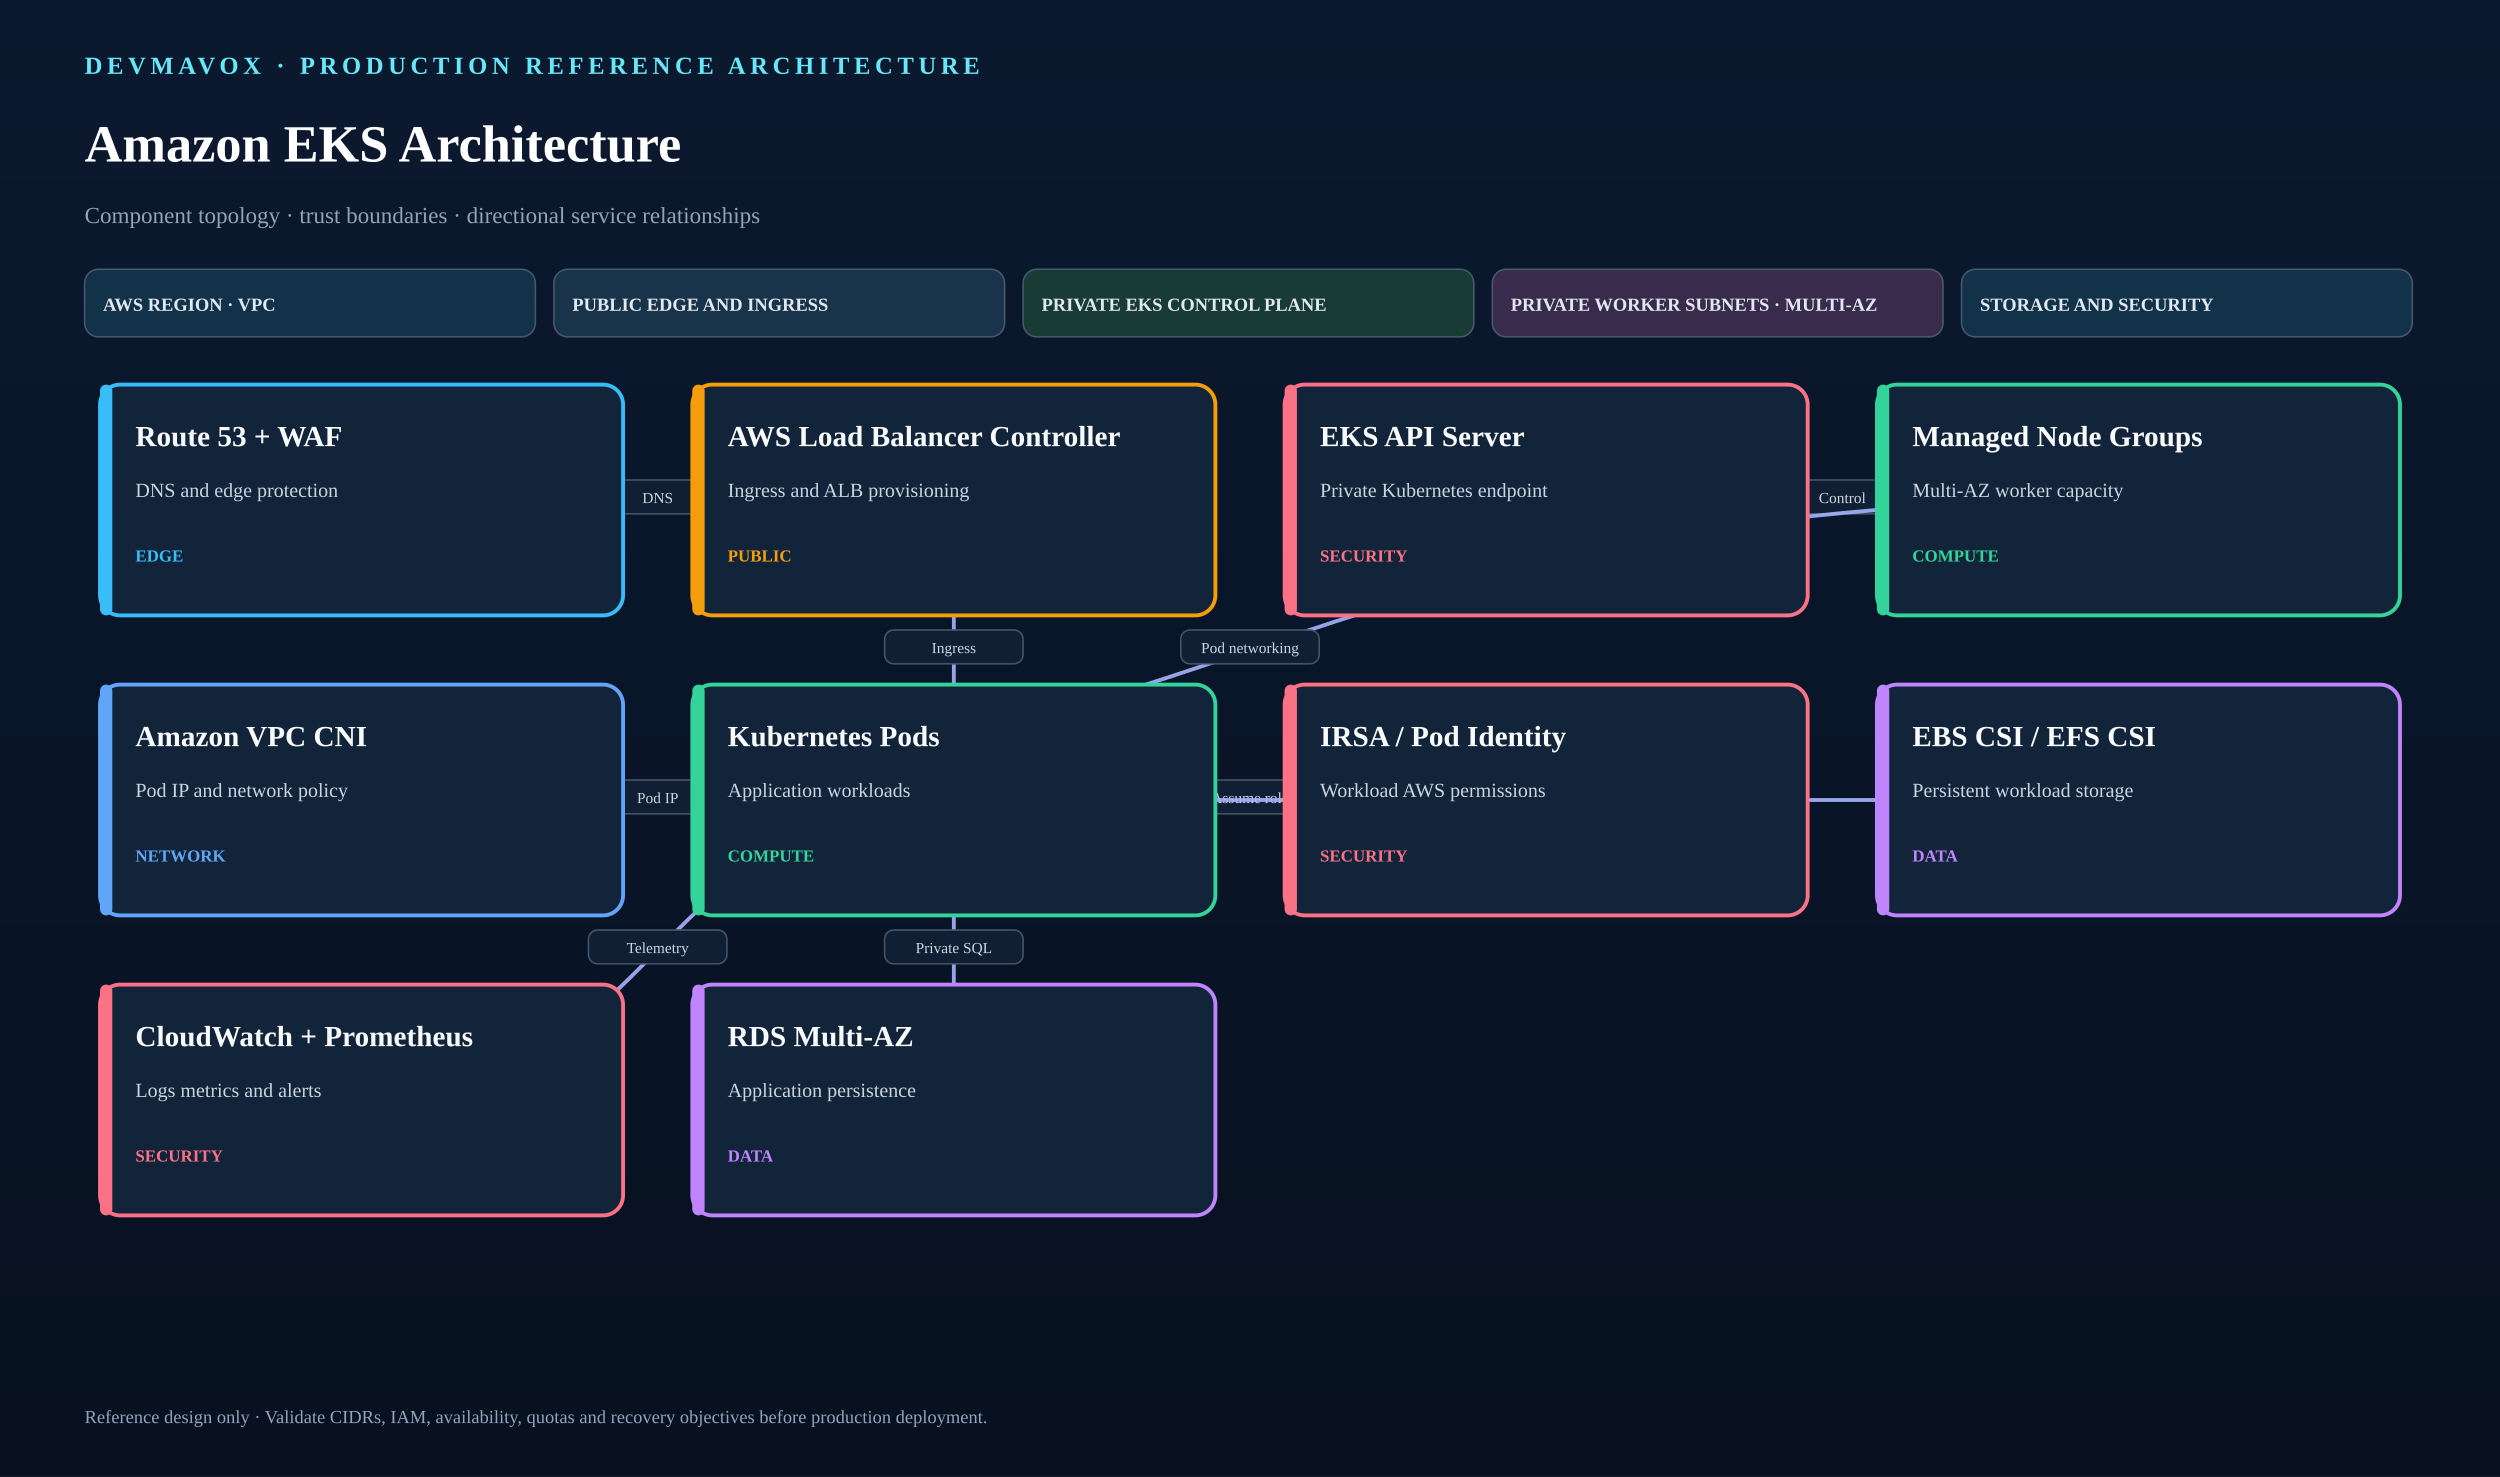
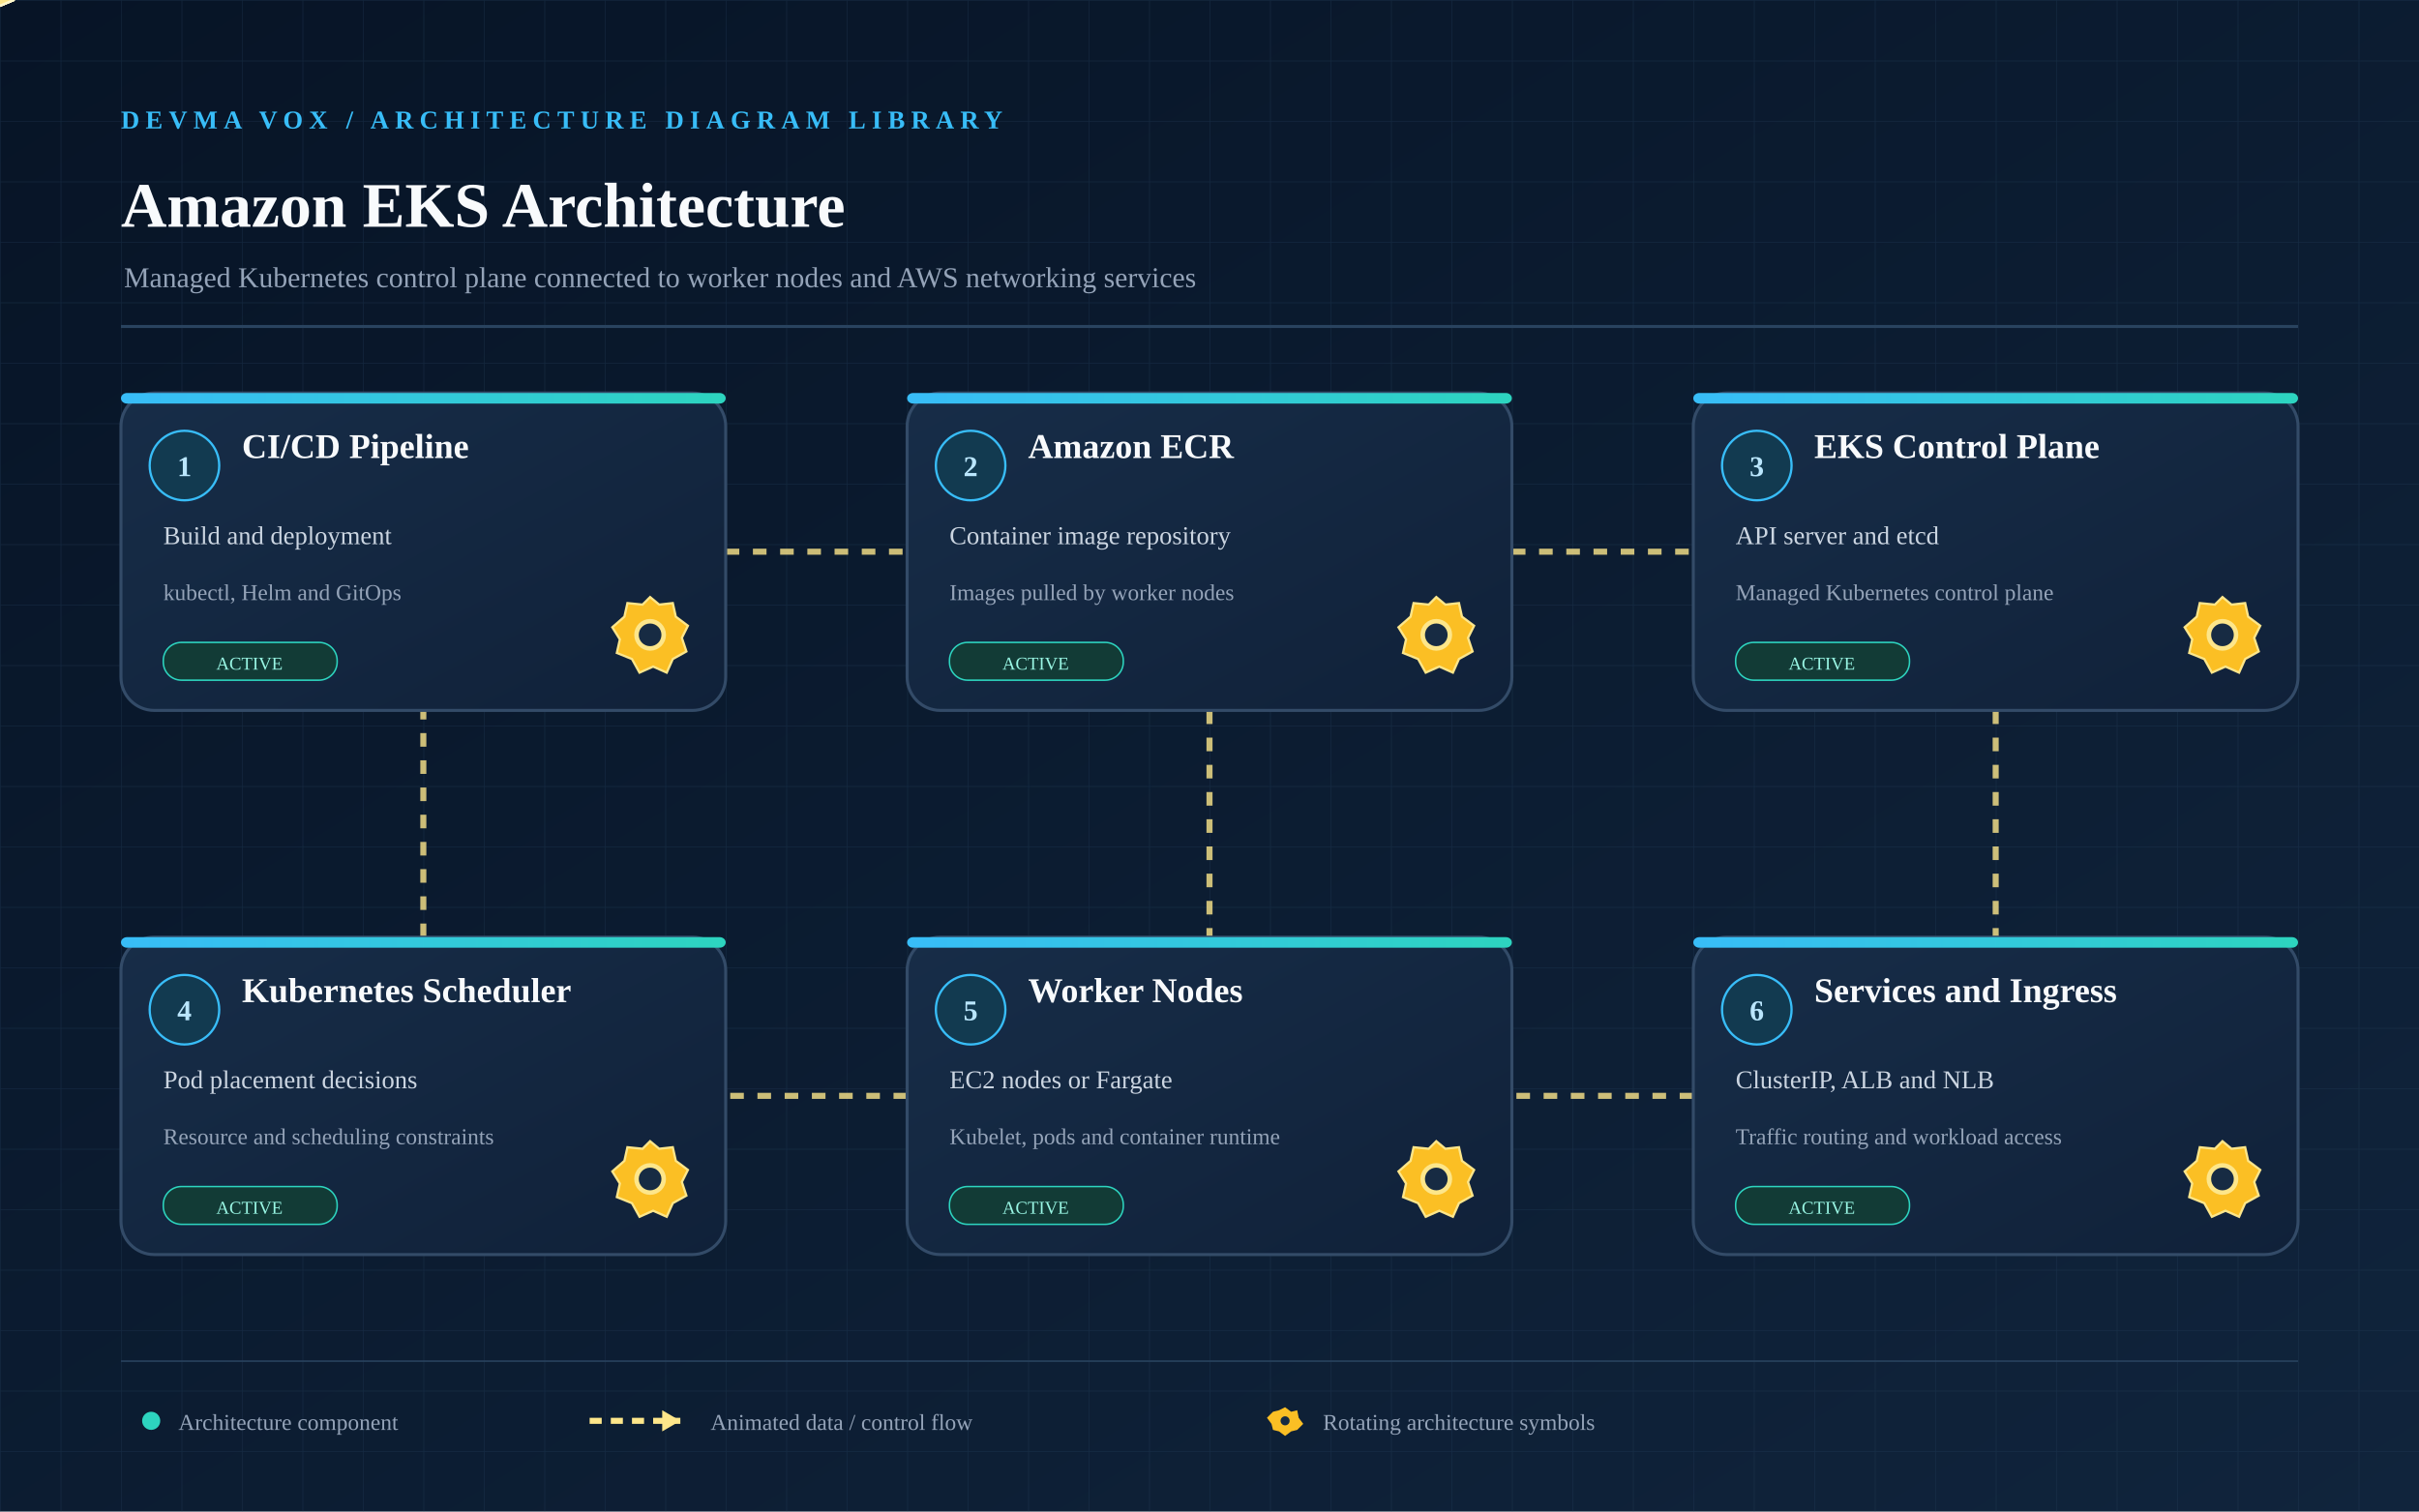
- <svg xmlns="http://www.w3.org/2000/svg" width="1625" height="960" viewBox="0 0 1625 960">
+ <svg xmlns="http://www.w3.org/2000/svg" width="1600" height="1000" viewBox="0 0 1600 1000">
  <defs>
-     <linearGradient id="bg" x2="0" y2="1">
-       <stop stop-color="#0b1930" />
-       <stop offset="1" stop-color="#07111f" />
+     <linearGradient id="background" x1="0" y1="0" x2="1" y2="1">
+       <stop offset="0" stop-color="#071426" />
+       <stop offset="1" stop-color="#10243C" />
    </linearGradient>
-     <marker id="arr" markerWidth="10" markerHeight="10" refX="8" refY="4" orient="auto">
-       <path d="M0 0 L0 8 L9 4Z" fill="#cbd5e1" />
-     </marker>
+     <linearGradient id="card" x1="0" y1="0" x2="1" y2="1">
+       <stop offset="0" stop-color="#172D48" />
+       <stop offset="1" stop-color="#102139" />
+     </linearGradient>
+     <linearGradient id="accent">
+       <stop offset="0" stop-color="#38BDF8" />
+       <stop offset="1" stop-color="#2DD4BF" />
+     </linearGradient>
+     <pattern id="grid" width="40" height="40" patternUnits="userSpaceOnUse">
+       <path d="M40 0H0V40" fill="none" stroke="#24415E" stroke-width="1" opacity=".35" />
+     </pattern>
  </defs>
-   <rect width="100%" height="100%" fill="url(#bg)" />
-   <text x="55" y="48" fill="#67e8f9" font-size="16" font-weight="700" letter-spacing="3">DEVMAVOX · PRODUCTION REFERENCE ARCHITECTURE</text>
-   <text x="55" y="105" fill="white" font-size="34" font-weight="800">Amazon EKS Architecture</text>
-   <text x="55" y="145" fill="#94a3b8" font-size="15">Component topology · trust boundaries · directional service relationships</text>
-   <rect x="55" y="175" width="293" height="44" rx="9" fill="#12324a" stroke="#64748b" stroke-opacity=".65" />
-   <text x="67" y="202" fill="#e2e8f0" font-size="12" font-weight="700">AWS REGION · VPC</text>
-   <rect x="360" y="175" width="293" height="44" rx="9" fill="#19334b" stroke="#64748b" stroke-opacity=".65" />
-   <text x="372" y="202" fill="#e2e8f0" font-size="12" font-weight="700">PUBLIC EDGE AND INGRESS</text>
-   <rect x="665" y="175" width="293" height="44" rx="9" fill="#183b35" stroke="#64748b" stroke-opacity=".65" />
-   <text x="677" y="202" fill="#e2e8f0" font-size="12" font-weight="700">PRIVATE EKS CONTROL PLANE</text>
-   <rect x="970" y="175" width="293" height="44" rx="9" fill="#382b4c" stroke="#64748b" stroke-opacity=".65" />
-   <text x="982" y="202" fill="#e2e8f0" font-size="12" font-weight="700">PRIVATE WORKER SUBNETS · MULTI-AZ</text>
-   <rect x="1275" y="175" width="293" height="44" rx="9" fill="#12324a" stroke="#64748b" stroke-opacity=".65" />
-   <text x="1287" y="202" fill="#e2e8f0" font-size="12" font-weight="700">STORAGE AND SECURITY</text>
-   <path d="M 235 325 C 427.5 325, 427.5 325, 620 325" fill="none" stroke="#a5b4fc" stroke-width="2.5" marker-end="url(#arr)" opacity=".9" />
-   <rect x="382.5" y="312" width="90" height="22" rx="6" fill="#111f34" stroke="#475569" />
-   <text x="427.5" y="327" fill="#cbd5e1" text-anchor="middle" font-size="10">DNS</text>
-   <path d="M 620 325 C 620 325, 620 520, 620 520" fill="none" stroke="#a5b4fc" stroke-width="2.5" marker-end="url(#arr)" opacity=".9" />
-   <rect x="575" y="409.5" width="90" height="22" rx="6" fill="#111f34" stroke="#475569" />
-   <text x="620" y="424.5" fill="#cbd5e1" text-anchor="middle" font-size="10">Ingress</text>
-   <path d="M 1005 325 C 1197.5 325, 1197.5 325, 1390 325" fill="none" stroke="#a5b4fc" stroke-width="2.5" marker-end="url(#arr)" opacity=".9" />
-   <rect x="1152.5" y="312" width="90" height="22" rx="6" fill="#111f34" stroke="#475569" />
-   <text x="1197.5" y="327" fill="#cbd5e1" text-anchor="middle" font-size="10">Control</text>
-   <path d="M 1390 325 C 812.5 325, 812.5 520, 235 520" fill="none" stroke="#a5b4fc" stroke-width="2.5" marker-end="url(#arr)" opacity=".9" />
-   <rect x="767.5" y="409.5" width="90" height="22" rx="6" fill="#111f34" stroke="#475569" />
-   <text x="812.5" y="424.5" fill="#cbd5e1" text-anchor="middle" font-size="10">Pod networking</text>
-   <path d="M 235 520 C 427.5 520, 427.5 520, 620 520" fill="none" stroke="#a5b4fc" stroke-width="2.5" marker-end="url(#arr)" opacity=".9" />
-   <rect x="382.5" y="507" width="90" height="22" rx="6" fill="#111f34" stroke="#475569" />
-   <text x="427.5" y="522" fill="#cbd5e1" text-anchor="middle" font-size="10">Pod IP</text>
-   <path d="M 620 520 C 812.5 520, 812.5 520, 1005 520" fill="none" stroke="#a5b4fc" stroke-width="2.5" marker-end="url(#arr)" opacity=".9" />
-   <rect x="767.5" y="507" width="90" height="22" rx="6" fill="#111f34" stroke="#475569" />
-   <text x="812.5" y="522" fill="#cbd5e1" text-anchor="middle" font-size="10">Assume role</text>
-   <path d="M 620 520 C 1005 520, 1005 520, 1390 520" fill="none" stroke="#a5b4fc" stroke-width="2.5" marker-end="url(#arr)" opacity=".9" />
-   <rect x="960" y="507" width="90" height="22" rx="6" fill="#111f34" stroke="#475569" />
-   <text x="1005" y="522" fill="#cbd5e1" text-anchor="middle" font-size="10">Mount volume</text>
-   <path d="M 620 520 C 620 520, 620 715, 620 715" fill="none" stroke="#a5b4fc" stroke-width="2.5" marker-end="url(#arr)" opacity=".9" />
-   <rect x="575" y="604.5" width="90" height="22" rx="6" fill="#111f34" stroke="#475569" />
-   <text x="620" y="619.5" fill="#cbd5e1" text-anchor="middle" font-size="10">Private SQL</text>
-   <path d="M 620 520 C 427.5 520, 427.5 715, 235 715" fill="none" stroke="#a5b4fc" stroke-width="2.5" marker-end="url(#arr)" opacity=".9" />
-   <rect x="382.5" y="604.5" width="90" height="22" rx="6" fill="#111f34" stroke="#475569" />
-   <text x="427.5" y="619.5" fill="#cbd5e1" text-anchor="middle" font-size="10">Telemetry</text>
+   <rect width="1600" height="1000" fill="url(#background)" />
+   <rect width="1600" height="1000" fill="url(#grid)" />
+   <text x="80" y="85" font-size="17" font-weight="700" letter-spacing="4" fill="#38BDF8">DEVMA VOX  /  ARCHITECTURE DIAGRAM LIBRARY</text>
+   <text x="80" y="150" font-size="42" font-weight="800" fill="#F8FAFC">Amazon EKS Architecture</text>
+   <text x="82" y="190" font-size="19" fill="#94A3B8">Managed Kubernetes control plane connected to worker nodes and AWS networking services</text>
+   <rect x="80" y="215" width="1440" height="2" fill="#29435F" />
+   <path d="M480 365 H600" fill="none" stroke="#FDE68A" stroke-width="4" stroke-dasharray="9 9" opacity=".8" />
+   <path d="M1000 365 H1120" fill="none" stroke="#FDE68A" stroke-width="4" stroke-dasharray="9 9" opacity=".8" />
+   <path d="M1320 470 V620" fill="none" stroke="#FDE68A" stroke-width="4" stroke-dasharray="9 9" opacity=".8" />
+   <path d="M1120 725 H1000" fill="none" stroke="#FDE68A" stroke-width="4" stroke-dasharray="9 9" opacity=".8" />
+   <path d="M600 725 H480" fill="none" stroke="#FDE68A" stroke-width="4" stroke-dasharray="9 9" opacity=".8" />
+   <path d="M280 620 V470" fill="none" stroke="#FDE68A" stroke-width="4" stroke-dasharray="9 9" opacity=".8" />
+   <path d="M800 470 V620" fill="none" stroke="#FDE68A" stroke-width="4" stroke-dasharray="9 9" opacity=".8" />
  <g>
-     <rect x="65" y="250" width="340" height="150" rx="13" fill="#12243a" stroke="#38bdf8" stroke-width="2.5" />
-     <rect x="65" y="250" width="8" height="150" rx="4" fill="#38bdf8" />
-     <text x="88" y="290" fill="#f8fafc" font-size="19" font-weight="700">Route 53 + WAF</text>
-     <text x="88" y="323" fill="#cbd5e1" font-size="13">DNS and edge protection</text>
-     <text x="88" y="365" fill="#38bdf8" font-size="11" font-weight="700">EDGE</text>
+     <rect x="80" y="260" width="400" height="210" rx="22" fill="url(#card)" stroke="#334B68" stroke-width="2" />
+     <rect x="80" y="260" width="400" height="7" rx="4" fill="url(#accent)" />
+     <circle cx="122" cy="308" r="23" fill="#123A50" stroke="#38BDF8" stroke-width="1.5" />
+     <text x="122" y="315" text-anchor="middle" font-size="19" font-weight="bold" fill="#BAE6FD">1</text>
+     <text x="160" y="303" font-size="23" font-weight="700" fill="#F8FAFC">CI/CD Pipeline</text>
+     <text x="108" y="360" font-size="17" fill="#CBD5E1">Build and deployment</text>
+     <text x="108" y="397" font-size="15" fill="#94A3B8">kubectl, Helm and GitOps</text>
+     <rect x="108" y="425" width="115" height="25" rx="12" fill="#123B36" stroke="#2DD4BF" />
+     <text x="165" y="443" text-anchor="middle" font-size="12" fill="#99F6E4">ACTIVE</text>
+     <g transform="translate(430,420)">
+       <g class="rotor">
+         <path d="M0,-25 L6,-20 L15,-21 L17,-12 L25,-6 L21,2 L24,11 L15,16 L11,25 L2,21 L-7,25 L-12,16 L-22,12 L-20,3 L-25,-5 L-17,-12 L-15,-21 L-5,-20 Z" fill="#FBBF24" stroke="#FDE68A" stroke-width="1.5" />
+         <circle r="9" fill="#172B43" stroke="#FDE68A" stroke-width="3" />
+       </g>
+       <animateTransform attributeName="transform" type="rotate" from="0" to="360" dur="12s" repeatCount="indefinite" />
+     </g>
  </g>
  <g>
-     <rect x="450" y="250" width="340" height="150" rx="13" fill="#12243a" stroke="#f59e0b" stroke-width="2.5" />
-     <rect x="450" y="250" width="8" height="150" rx="4" fill="#f59e0b" />
-     <text x="473" y="290" fill="#f8fafc" font-size="19" font-weight="700">AWS Load Balancer Controller</text>
-     <text x="473" y="323" fill="#cbd5e1" font-size="13">Ingress and ALB provisioning</text>
-     <text x="473" y="365" fill="#f59e0b" font-size="11" font-weight="700">PUBLIC</text>
+     <rect x="600" y="260" width="400" height="210" rx="22" fill="url(#card)" stroke="#334B68" stroke-width="2" />
+     <rect x="600" y="260" width="400" height="7" rx="4" fill="url(#accent)" />
+     <circle cx="642" cy="308" r="23" fill="#123A50" stroke="#38BDF8" stroke-width="1.5" />
+     <text x="642" y="315" text-anchor="middle" font-size="19" font-weight="bold" fill="#BAE6FD">2</text>
+     <text x="680" y="303" font-size="23" font-weight="700" fill="#F8FAFC">Amazon ECR</text>
+     <text x="628" y="360" font-size="17" fill="#CBD5E1">Container image repository</text>
+     <text x="628" y="397" font-size="15" fill="#94A3B8">Images pulled by worker nodes</text>
+     <rect x="628" y="425" width="115" height="25" rx="12" fill="#123B36" stroke="#2DD4BF" />
+     <text x="685" y="443" text-anchor="middle" font-size="12" fill="#99F6E4">ACTIVE</text>
+     <g transform="translate(950,420)">
+       <g class="rotor">
+         <path d="M0,-25 L6,-20 L15,-21 L17,-12 L25,-6 L21,2 L24,11 L15,16 L11,25 L2,21 L-7,25 L-12,16 L-22,12 L-20,3 L-25,-5 L-17,-12 L-15,-21 L-5,-20 Z" fill="#FBBF24" stroke="#FDE68A" stroke-width="1.5" />
+         <circle r="9" fill="#172B43" stroke="#FDE68A" stroke-width="3" />
+       </g>
+       <animateTransform attributeName="transform" type="rotate" from="0" to="360" dur="12s" repeatCount="indefinite" />
+     </g>
  </g>
  <g>
-     <rect x="835" y="250" width="340" height="150" rx="13" fill="#12243a" stroke="#fb7185" stroke-width="2.5" />
-     <rect x="835" y="250" width="8" height="150" rx="4" fill="#fb7185" />
-     <text x="858" y="290" fill="#f8fafc" font-size="19" font-weight="700">EKS API Server</text>
-     <text x="858" y="323" fill="#cbd5e1" font-size="13">Private Kubernetes endpoint</text>
-     <text x="858" y="365" fill="#fb7185" font-size="11" font-weight="700">SECURITY</text>
+     <rect x="1120" y="260" width="400" height="210" rx="22" fill="url(#card)" stroke="#334B68" stroke-width="2" />
+     <rect x="1120" y="260" width="400" height="7" rx="4" fill="url(#accent)" />
+     <circle cx="1162" cy="308" r="23" fill="#123A50" stroke="#38BDF8" stroke-width="1.5" />
+     <text x="1162" y="315" text-anchor="middle" font-size="19" font-weight="bold" fill="#BAE6FD">3</text>
+     <text x="1200" y="303" font-size="23" font-weight="700" fill="#F8FAFC">EKS Control Plane</text>
+     <text x="1148" y="360" font-size="17" fill="#CBD5E1">API server and etcd</text>
+     <text x="1148" y="397" font-size="15" fill="#94A3B8">Managed Kubernetes control plane</text>
+     <rect x="1148" y="425" width="115" height="25" rx="12" fill="#123B36" stroke="#2DD4BF" />
+     <text x="1205" y="443" text-anchor="middle" font-size="12" fill="#99F6E4">ACTIVE</text>
+     <g transform="translate(1470,420)">
+       <g class="rotor">
+         <path d="M0,-25 L6,-20 L15,-21 L17,-12 L25,-6 L21,2 L24,11 L15,16 L11,25 L2,21 L-7,25 L-12,16 L-22,12 L-20,3 L-25,-5 L-17,-12 L-15,-21 L-5,-20 Z" fill="#FBBF24" stroke="#FDE68A" stroke-width="1.5" />
+         <circle r="9" fill="#172B43" stroke="#FDE68A" stroke-width="3" />
+       </g>
+       <animateTransform attributeName="transform" type="rotate" from="0" to="360" dur="12s" repeatCount="indefinite" />
+     </g>
  </g>
  <g>
-     <rect x="1220" y="250" width="340" height="150" rx="13" fill="#12243a" stroke="#34d399" stroke-width="2.5" />
-     <rect x="1220" y="250" width="8" height="150" rx="4" fill="#34d399" />
-     <text x="1243" y="290" fill="#f8fafc" font-size="19" font-weight="700">Managed Node Groups</text>
-     <text x="1243" y="323" fill="#cbd5e1" font-size="13">Multi-AZ worker capacity</text>
-     <text x="1243" y="365" fill="#34d399" font-size="11" font-weight="700">COMPUTE</text>
+     <rect x="80" y="620" width="400" height="210" rx="22" fill="url(#card)" stroke="#334B68" stroke-width="2" />
+     <rect x="80" y="620" width="400" height="7" rx="4" fill="url(#accent)" />
+     <circle cx="122" cy="668" r="23" fill="#123A50" stroke="#38BDF8" stroke-width="1.5" />
+     <text x="122" y="675" text-anchor="middle" font-size="19" font-weight="bold" fill="#BAE6FD">4</text>
+     <text x="160" y="663" font-size="23" font-weight="700" fill="#F8FAFC">Kubernetes Scheduler</text>
+     <text x="108" y="720" font-size="17" fill="#CBD5E1">Pod placement decisions</text>
+     <text x="108" y="757" font-size="15" fill="#94A3B8">Resource and scheduling constraints</text>
+     <rect x="108" y="785" width="115" height="25" rx="12" fill="#123B36" stroke="#2DD4BF" />
+     <text x="165" y="803" text-anchor="middle" font-size="12" fill="#99F6E4">ACTIVE</text>
+     <g transform="translate(430,780)">
+       <g class="rotor">
+         <path d="M0,-25 L6,-20 L15,-21 L17,-12 L25,-6 L21,2 L24,11 L15,16 L11,25 L2,21 L-7,25 L-12,16 L-22,12 L-20,3 L-25,-5 L-17,-12 L-15,-21 L-5,-20 Z" fill="#FBBF24" stroke="#FDE68A" stroke-width="1.5" />
+         <circle r="9" fill="#172B43" stroke="#FDE68A" stroke-width="3" />
+       </g>
+       <animateTransform attributeName="transform" type="rotate" from="0" to="360" dur="12s" repeatCount="indefinite" />
+     </g>
  </g>
  <g>
-     <rect x="65" y="445" width="340" height="150" rx="13" fill="#12243a" stroke="#60a5fa" stroke-width="2.5" />
-     <rect x="65" y="445" width="8" height="150" rx="4" fill="#60a5fa" />
-     <text x="88" y="485" fill="#f8fafc" font-size="19" font-weight="700">Amazon VPC CNI</text>
-     <text x="88" y="518" fill="#cbd5e1" font-size="13">Pod IP and network policy</text>
-     <text x="88" y="560" fill="#60a5fa" font-size="11" font-weight="700">NETWORK</text>
+     <rect x="600" y="620" width="400" height="210" rx="22" fill="url(#card)" stroke="#334B68" stroke-width="2" />
+     <rect x="600" y="620" width="400" height="7" rx="4" fill="url(#accent)" />
+     <circle cx="642" cy="668" r="23" fill="#123A50" stroke="#38BDF8" stroke-width="1.5" />
+     <text x="642" y="675" text-anchor="middle" font-size="19" font-weight="bold" fill="#BAE6FD">5</text>
+     <text x="680" y="663" font-size="23" font-weight="700" fill="#F8FAFC">Worker Nodes</text>
+     <text x="628" y="720" font-size="17" fill="#CBD5E1">EC2 nodes or Fargate</text>
+     <text x="628" y="757" font-size="15" fill="#94A3B8">Kubelet, pods and container runtime</text>
+     <rect x="628" y="785" width="115" height="25" rx="12" fill="#123B36" stroke="#2DD4BF" />
+     <text x="685" y="803" text-anchor="middle" font-size="12" fill="#99F6E4">ACTIVE</text>
+     <g transform="translate(950,780)">
+       <g class="rotor">
+         <path d="M0,-25 L6,-20 L15,-21 L17,-12 L25,-6 L21,2 L24,11 L15,16 L11,25 L2,21 L-7,25 L-12,16 L-22,12 L-20,3 L-25,-5 L-17,-12 L-15,-21 L-5,-20 Z" fill="#FBBF24" stroke="#FDE68A" stroke-width="1.5" />
+         <circle r="9" fill="#172B43" stroke="#FDE68A" stroke-width="3" />
+       </g>
+       <animateTransform attributeName="transform" type="rotate" from="0" to="360" dur="12s" repeatCount="indefinite" />
+     </g>
  </g>
  <g>
-     <rect x="450" y="445" width="340" height="150" rx="13" fill="#12243a" stroke="#34d399" stroke-width="2.5" />
-     <rect x="450" y="445" width="8" height="150" rx="4" fill="#34d399" />
-     <text x="473" y="485" fill="#f8fafc" font-size="19" font-weight="700">Kubernetes Pods</text>
-     <text x="473" y="518" fill="#cbd5e1" font-size="13">Application workloads</text>
-     <text x="473" y="560" fill="#34d399" font-size="11" font-weight="700">COMPUTE</text>
+     <rect x="1120" y="620" width="400" height="210" rx="22" fill="url(#card)" stroke="#334B68" stroke-width="2" />
+     <rect x="1120" y="620" width="400" height="7" rx="4" fill="url(#accent)" />
+     <circle cx="1162" cy="668" r="23" fill="#123A50" stroke="#38BDF8" stroke-width="1.5" />
+     <text x="1162" y="675" text-anchor="middle" font-size="19" font-weight="bold" fill="#BAE6FD">6</text>
+     <text x="1200" y="663" font-size="23" font-weight="700" fill="#F8FAFC">Services and Ingress</text>
+     <text x="1148" y="720" font-size="17" fill="#CBD5E1">ClusterIP, ALB and NLB</text>
+     <text x="1148" y="757" font-size="15" fill="#94A3B8">Traffic routing and workload access</text>
+     <rect x="1148" y="785" width="115" height="25" rx="12" fill="#123B36" stroke="#2DD4BF" />
+     <text x="1205" y="803" text-anchor="middle" font-size="12" fill="#99F6E4">ACTIVE</text>
+     <g transform="translate(1470,780)">
+       <g class="rotor">
+         <path d="M0,-25 L6,-20 L15,-21 L17,-12 L25,-6 L21,2 L24,11 L15,16 L11,25 L2,21 L-7,25 L-12,16 L-22,12 L-20,3 L-25,-5 L-17,-12 L-15,-21 L-5,-20 Z" fill="#FBBF24" stroke="#FDE68A" stroke-width="1.5" />
+         <circle r="9" fill="#172B43" stroke="#FDE68A" stroke-width="3" />
+       </g>
+       <animateTransform attributeName="transform" type="rotate" from="0" to="360" dur="12s" repeatCount="indefinite" />
+     </g>
  </g>
  <g>
-     <rect x="835" y="445" width="340" height="150" rx="13" fill="#12243a" stroke="#fb7185" stroke-width="2.5" />
-     <rect x="835" y="445" width="8" height="150" rx="4" fill="#fb7185" />
-     <text x="858" y="485" fill="#f8fafc" font-size="19" font-weight="700">IRSA / Pod Identity</text>
-     <text x="858" y="518" fill="#cbd5e1" font-size="13">Workload AWS permissions</text>
-     <text x="858" y="560" fill="#fb7185" font-size="11" font-weight="700">SECURITY</text>
+     <path d="M -15,-10 L 9,0 L -15,10 Z" fill="#FDE68A" stroke="#FFF7CC" stroke-width="1.5" stroke-linejoin="round" />
+     <animateMotion path="M480 365 H600" dur="2.8s" begin="-0.35s" repeatCount="indefinite" rotate="auto" calcMode="paced" />
  </g>
  <g>
-     <rect x="1220" y="445" width="340" height="150" rx="13" fill="#12243a" stroke="#c084fc" stroke-width="2.5" />
-     <rect x="1220" y="445" width="8" height="150" rx="4" fill="#c084fc" />
-     <text x="1243" y="485" fill="#f8fafc" font-size="19" font-weight="700">EBS CSI / EFS CSI</text>
-     <text x="1243" y="518" fill="#cbd5e1" font-size="13">Persistent workload storage</text>
-     <text x="1243" y="560" fill="#c084fc" font-size="11" font-weight="700">DATA</text>
+     <path d="M -15,-10 L 9,0 L -15,10 Z" fill="#FDE68A" stroke="#FFF7CC" stroke-width="1.5" stroke-linejoin="round" />
+     <animateMotion path="M1000 365 H1120" dur="2.8s" begin="-0.7s" repeatCount="indefinite" rotate="auto" calcMode="paced" />
  </g>
  <g>
-     <rect x="65" y="640" width="340" height="150" rx="13" fill="#12243a" stroke="#fb7185" stroke-width="2.5" />
-     <rect x="65" y="640" width="8" height="150" rx="4" fill="#fb7185" />
-     <text x="88" y="680" fill="#f8fafc" font-size="19" font-weight="700">CloudWatch + Prometheus</text>
-     <text x="88" y="713" fill="#cbd5e1" font-size="13">Logs metrics and alerts</text>
-     <text x="88" y="755" fill="#fb7185" font-size="11" font-weight="700">SECURITY</text>
+     <path d="M -15,-10 L 9,0 L -15,10 Z" fill="#FDE68A" stroke="#FFF7CC" stroke-width="1.5" stroke-linejoin="round" />
+     <animateMotion path="M1320 470 V620" dur="2.8s" begin="-1.05s" repeatCount="indefinite" rotate="auto" calcMode="paced" />
  </g>
  <g>
-     <rect x="450" y="640" width="340" height="150" rx="13" fill="#12243a" stroke="#c084fc" stroke-width="2.5" />
-     <rect x="450" y="640" width="8" height="150" rx="4" fill="#c084fc" />
-     <text x="473" y="680" fill="#f8fafc" font-size="19" font-weight="700">RDS Multi-AZ</text>
-     <text x="473" y="713" fill="#cbd5e1" font-size="13">Application persistence</text>
-     <text x="473" y="755" fill="#c084fc" font-size="11" font-weight="700">DATA</text>
+     <path d="M -15,-10 L 9,0 L -15,10 Z" fill="#FDE68A" stroke="#FFF7CC" stroke-width="1.5" stroke-linejoin="round" />
+     <animateMotion path="M1120 725 H1000" dur="2.8s" begin="-1.4s" repeatCount="indefinite" rotate="auto" calcMode="paced" />
  </g>
-   <text x="55" y="925" fill="#94a3b8" font-size="12">Reference design only · Validate CIDRs, IAM, availability, quotas and recovery objectives before production deployment.</text>
+   <g>
+     <path d="M -15,-10 L 9,0 L -15,10 Z" fill="#FDE68A" stroke="#FFF7CC" stroke-width="1.5" stroke-linejoin="round" />
+     <animateMotion path="M600 725 H480" dur="2.8s" begin="-1.75s" repeatCount="indefinite" rotate="auto" calcMode="paced" />
+   </g>
+   <g>
+     <path d="M -15,-10 L 9,0 L -15,10 Z" fill="#FDE68A" stroke="#FFF7CC" stroke-width="1.5" stroke-linejoin="round" />
+     <animateMotion path="M280 620 V470" dur="2.8s" begin="-2.1s" repeatCount="indefinite" rotate="auto" calcMode="paced" />
+   </g>
+   <g>
+     <path d="M -15,-10 L 9,0 L -15,10 Z" fill="#FDE68A" stroke="#FFF7CC" stroke-width="1.5" stroke-linejoin="round" />
+     <animateMotion path="M800 470 V620" dur="2.8s" begin="-2.45s" repeatCount="indefinite" rotate="auto" calcMode="paced" />
+   </g>
+   <rect x="80" y="900" width="1440" height="1" fill="#29435F" />
+   <circle cx="100" cy="940" r="6" fill="#2DD4BF" />
+   <text x="118" y="946" font-size="15" fill="#94A3B8">Architecture component</text>
+   <path d="M390 940 H450" stroke="#FDE68A" stroke-width="4" stroke-dasharray="8 6" />
+   <path d="M450 940 l-12 -7 v14 z" fill="#FDE68A" />
+   <text x="470" y="946" font-size="15" fill="#94A3B8">Animated data / control flow</text>
+   <g transform="translate(850 940)">
+     <path d="M0,-9 L4,-6 L8,-7 L9,-2 L12,2 L8,6 L4,7 L0,10 L-4,7 L-8,6 L-9,2 L-12,-2 L-8,-6 L-4,-7 Z" fill="#FBBF24" />
+     <circle r="3" fill="#172B43" />
+     <animateTransform attributeName="transform" type="rotate" from="0" to="360" dur="8s" repeatCount="indefinite" />
+   </g>
+   <text x="875" y="946" font-size="15" fill="#94A3B8">Rotating architecture symbols</text>
</svg>
